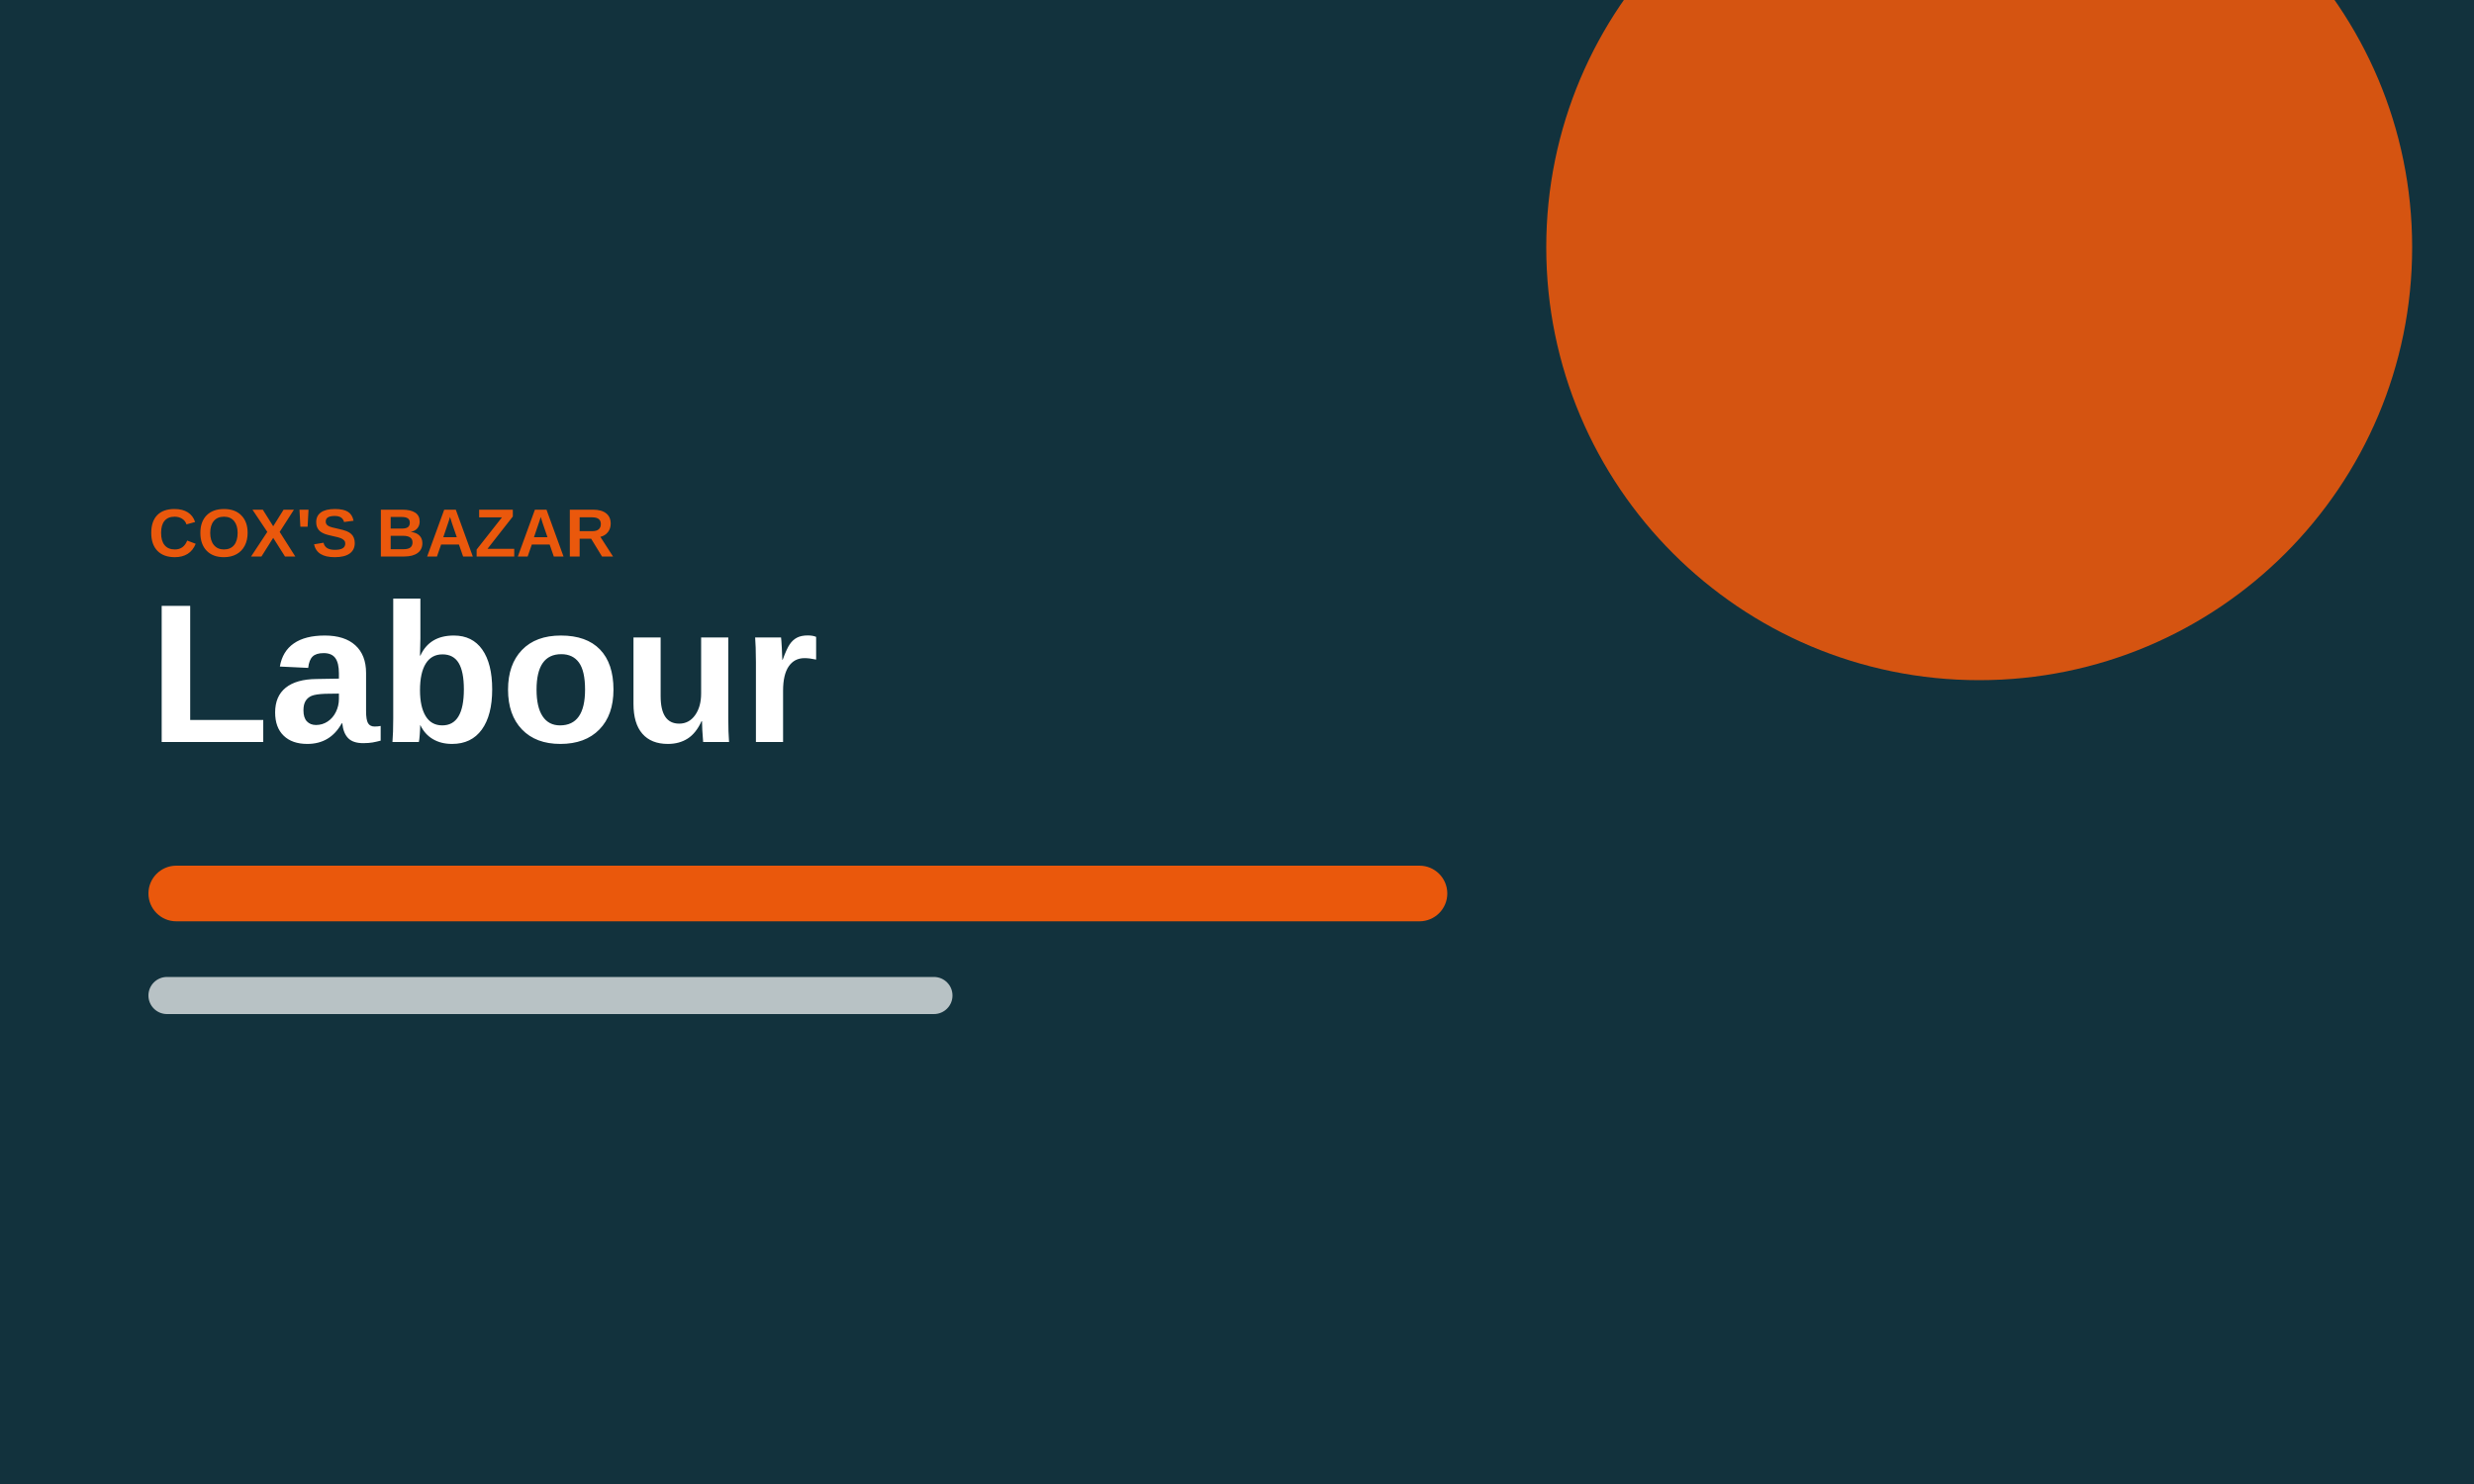
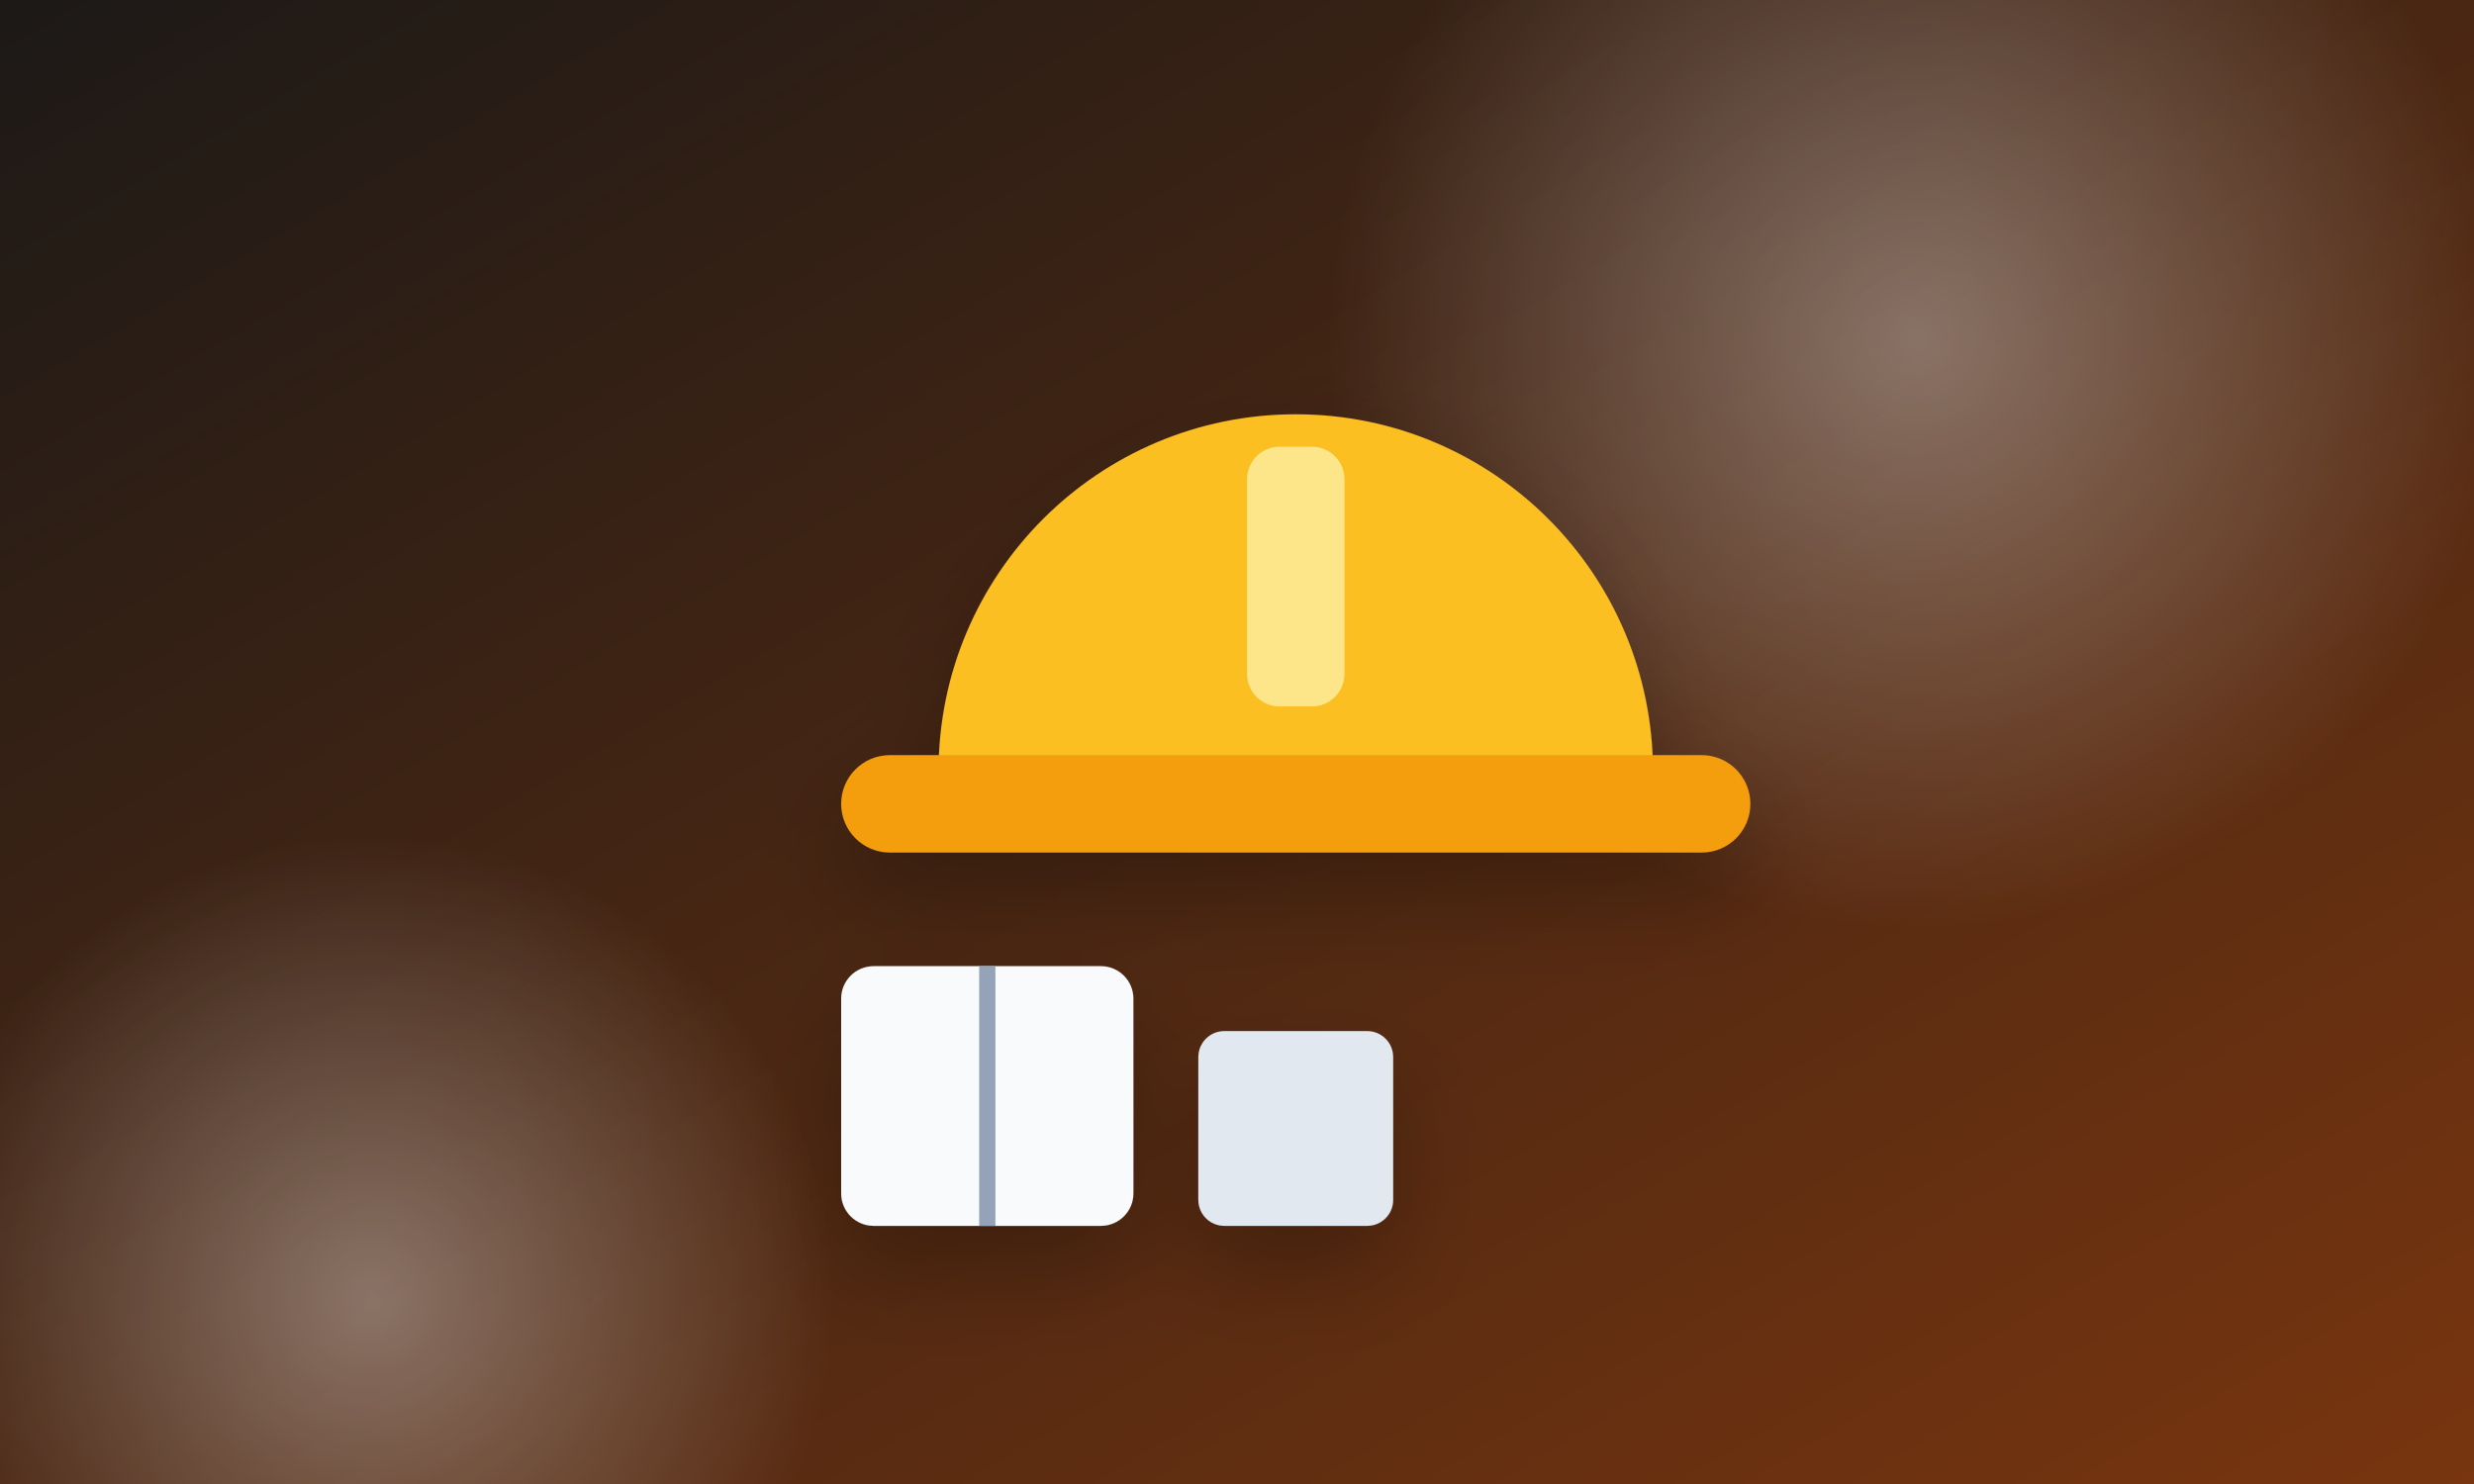
- <svg xmlns="http://www.w3.org/2000/svg" width="800" height="480" viewBox="0 0 800 480">
-   <rect width="800" height="480" fill="#12323d" />
-   <circle cx="640" cy="80" r="140" fill="#ea580c" opacity="0.9" />
-   <rect x="48" y="280" width="420" height="18" rx="9" fill="#ea580c" />
-   <rect x="48" y="316" width="260" height="12" rx="6" fill="#ffffff" opacity="0.7" />
-   <text x="48" y="240" fill="#ffffff" font-family="Arial, sans-serif" font-size="64" font-weight="700">Labour</text>
-   <text x="48" y="180" fill="#ea580c" font-family="Arial, sans-serif" font-size="22" font-weight="700">COX'S BAZAR</text>
+ <svg xmlns="http://www.w3.org/2000/svg" width="800" height="480" viewBox="0 0 800 480" role="img" aria-label="Helpers &amp; labour">
+   <defs>
+     <linearGradient id="bg" x1="0" y1="0" x2="1" y2="1">
+       <stop offset="0" stop-color="#1c1917" />
+       <stop offset="1" stop-color="#78350f" />
+     </linearGradient>
+     <radialGradient id="glow" cx="0.5" cy="0.5" r="0.5">
+       <stop offset="0" stop-color="#ffffff" stop-opacity="0.35" />
+       <stop offset="1" stop-color="#ffffff" stop-opacity="0" />
+     </radialGradient>
+     <filter id="soft" x="-20%" y="-20%" width="140%" height="140%">
+       <feDropShadow dx="0" dy="14" stdDeviation="14" flood-color="#000" flood-opacity="0.25" />
+     </filter>
+   </defs>
+   <rect width="800" height="480" rx="0" fill="url(#bg)" />
+   <circle cx="620" cy="110" r="190" fill="url(#glow)" />
+   <circle cx="120" cy="420" r="150" fill="url(#glow)" />
+   <g transform="translate(230 50) scale(1.05)" filter="url(#soft)">
+     <path d="M70 190 a110 110 0 0 1 220 0z" fill="#fbbf24" />
+     <rect x="40" y="185" width="280" height="30" rx="15" fill="#f59e0b" />
+     <rect x="165" y="90" width="30" height="80" rx="10" fill="#fde68a" />
+     <rect x="40" y="250" width="90" height="80" rx="10" fill="#f8fafc" />
+     <rect x="150" y="270" width="60" height="60" rx="8" fill="#e2e8f0" />
+     <line x1="85" y1="250" x2="85" y2="330" stroke="#94a3b8" stroke-width="5" />
+   </g>
</svg>
